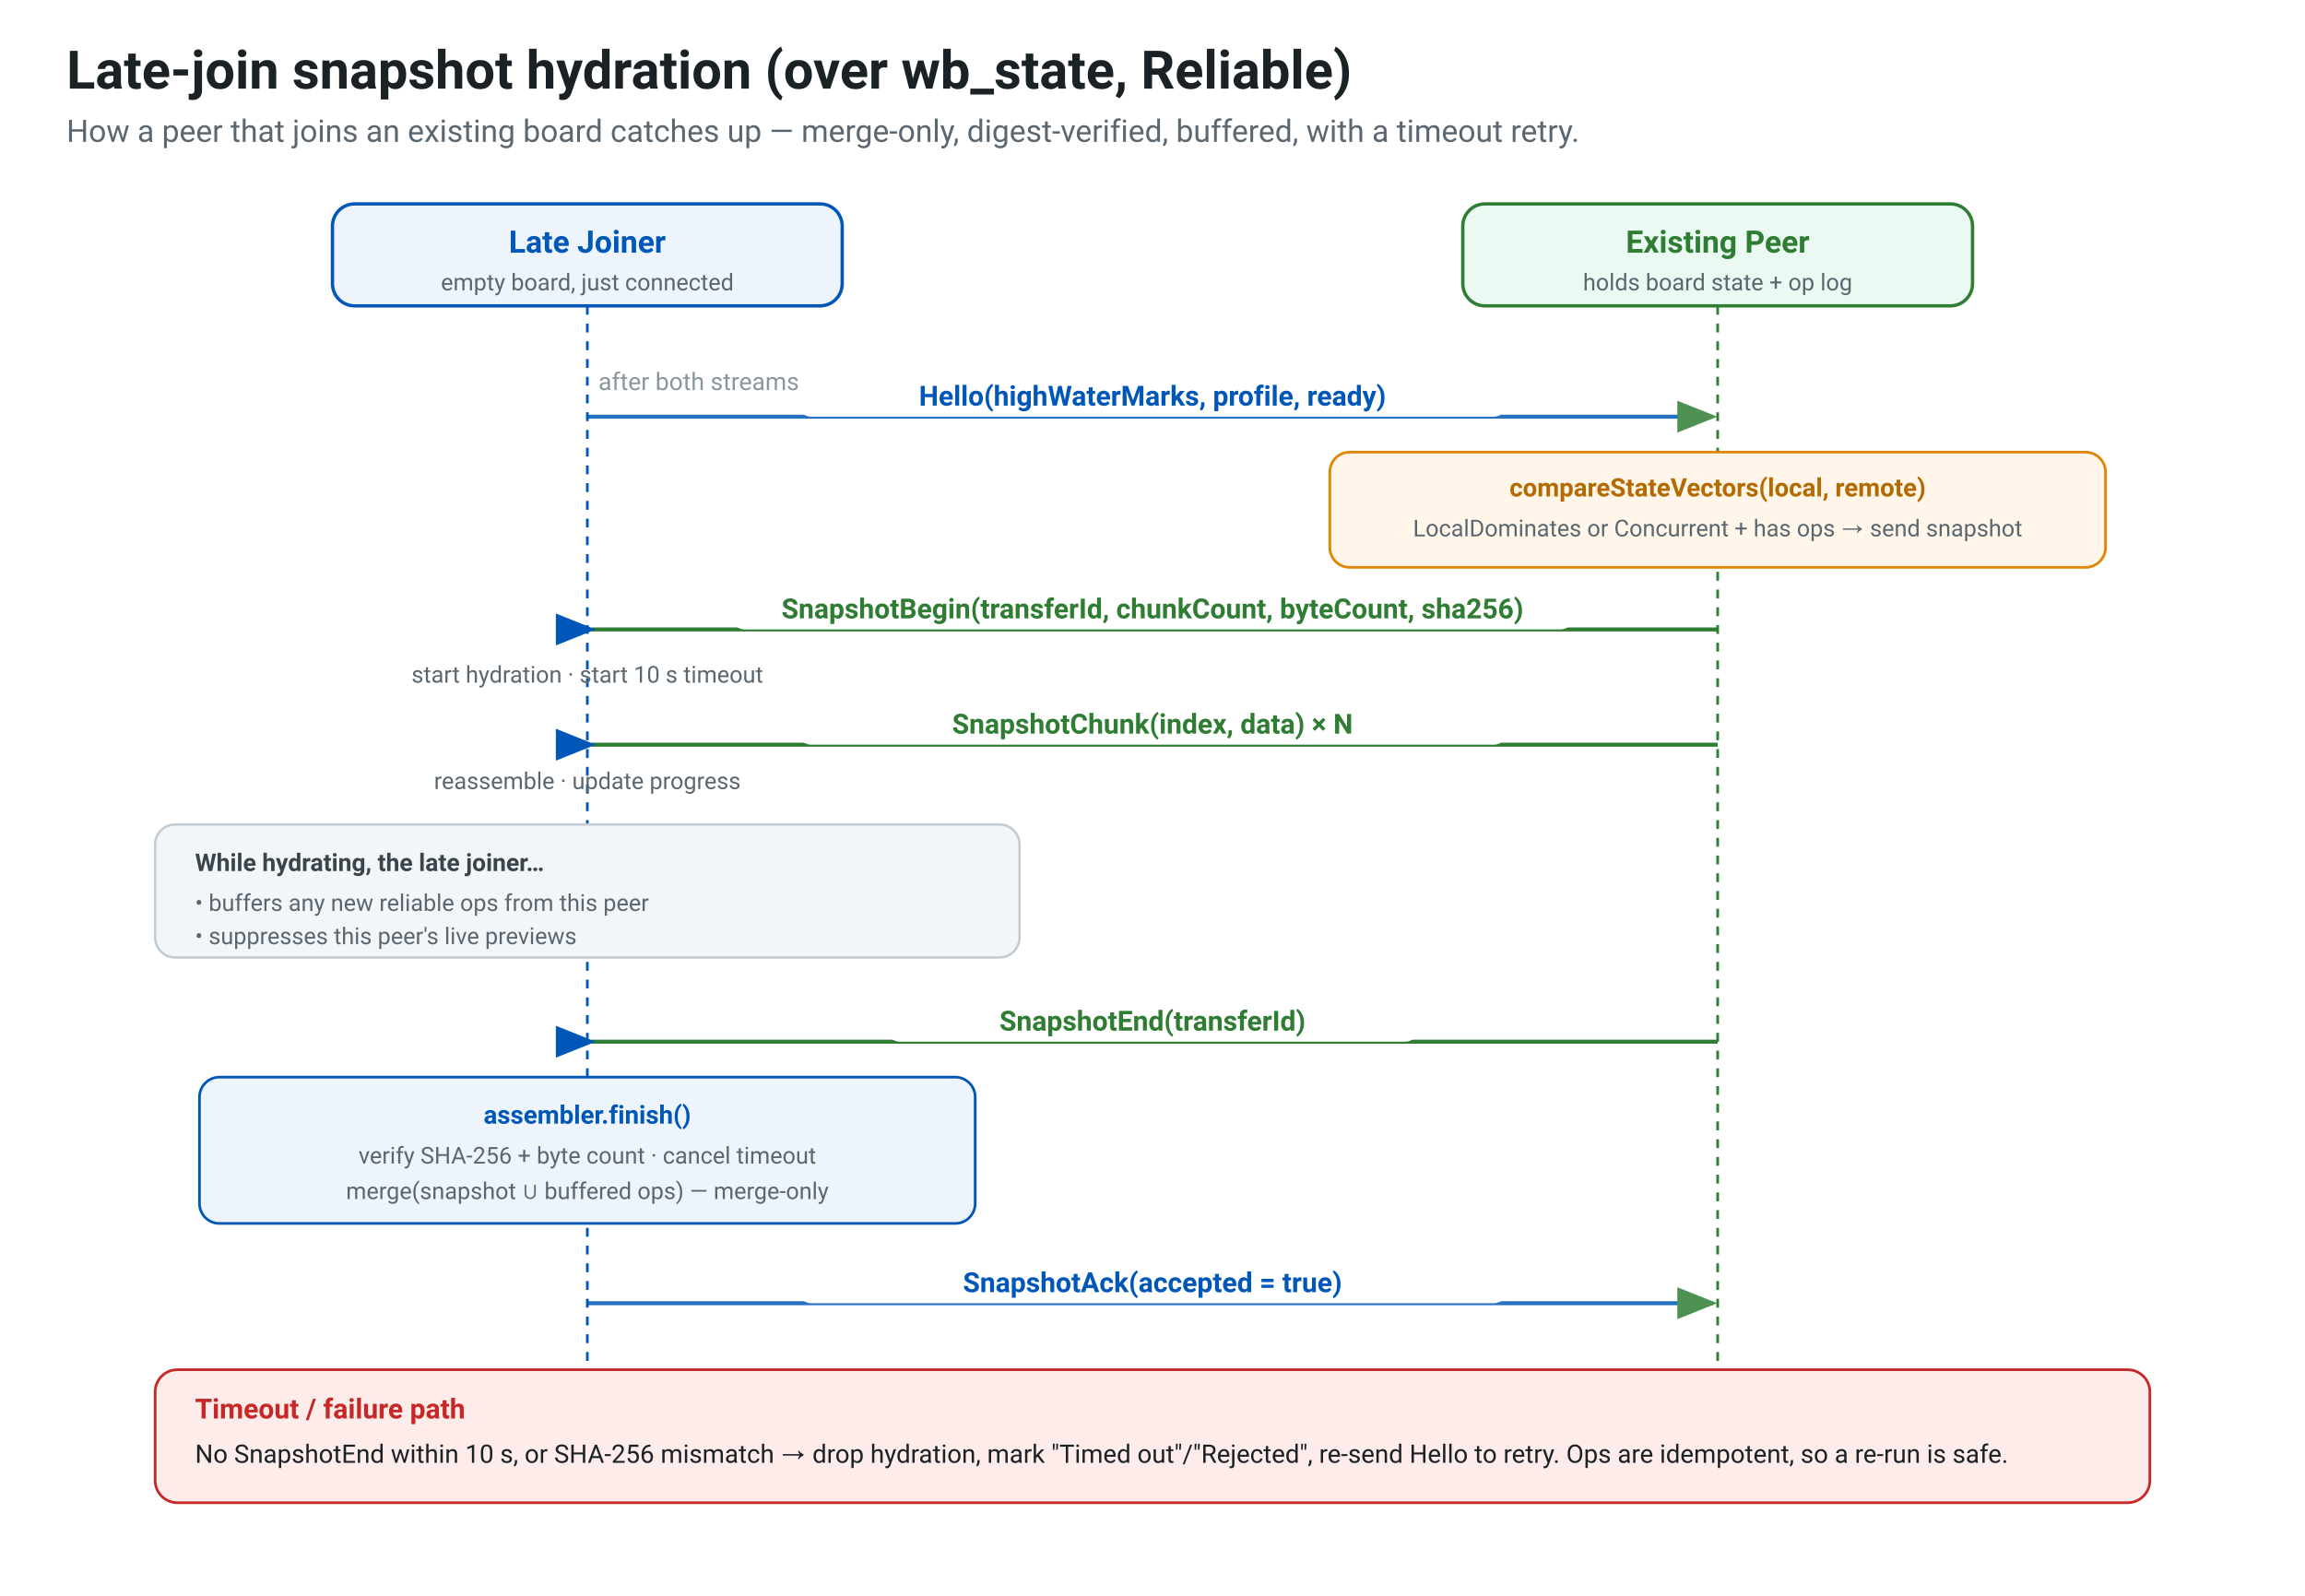
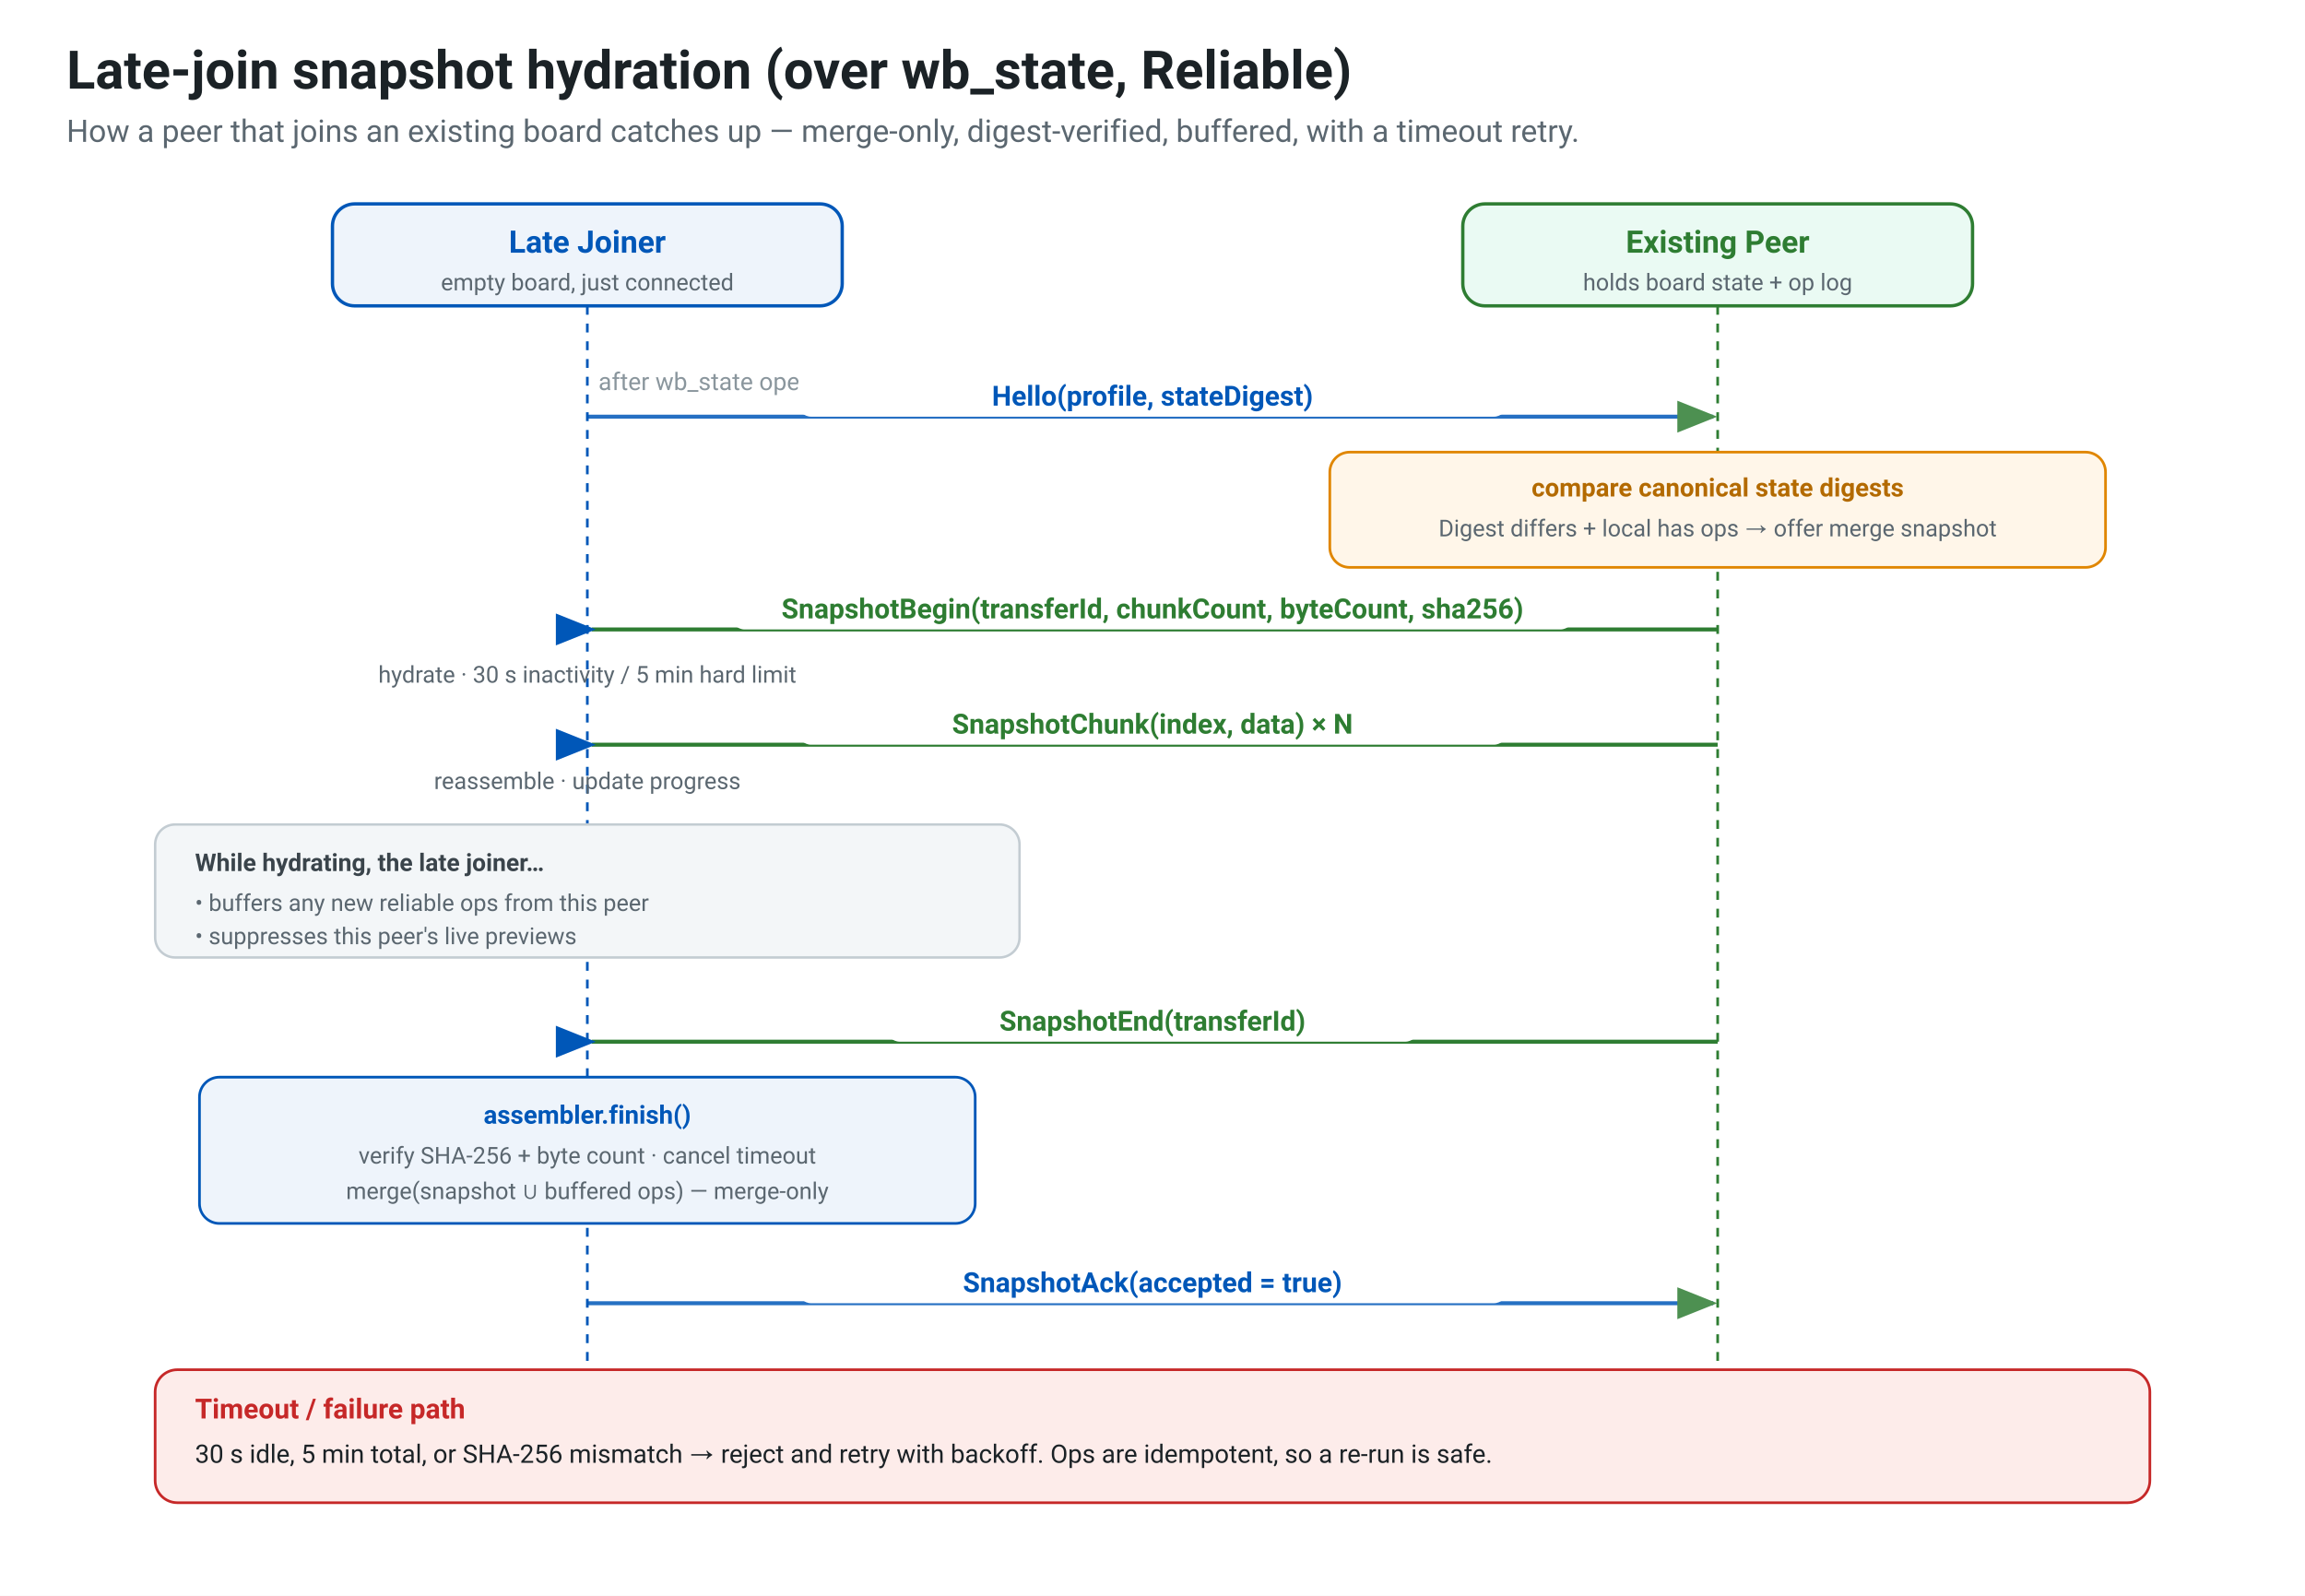
<svg xmlns="http://www.w3.org/2000/svg" width="1040" height="720" viewBox="0 0 1040 720" font-family="-apple-system, Segoe UI, Roboto, Helvetica, Arial, sans-serif">
  <defs>
    <marker id="r" markerWidth="12" markerHeight="12" refX="10" refY="5" orient="auto">
      <path d="M1,1 L11,5 L1,9" fill="#2E7D32" />
    </marker>
    <marker id="l" markerWidth="12" markerHeight="12" refX="2" refY="5" orient="auto">
      <path d="M11,1 L1,5 L11,9" fill="#0057B8" />
    </marker>
  </defs>
  <rect width="1040" height="720" fill="#ffffff" />
  <text x="30" y="40" font-size="24" font-weight="700" fill="#1b2226">Late-join snapshot hydration (over wb_state, Reliable)</text>
  <text x="30" y="64" font-size="14" fill="#5b6770">How a peer that joins an existing board catches up — merge-only, digest-verified, buffered, with a timeout retry.</text>
  <rect x="150" y="92" width="230" height="46" rx="10" fill="#eef4fb" stroke="#0057B8" stroke-width="1.5" />
  <text x="265" y="114" font-size="14" font-weight="700" text-anchor="middle" fill="#0057B8">Late Joiner</text>
  <text x="265" y="131" font-size="10.5" text-anchor="middle" fill="#5b6770">empty board, just connected</text>
  <rect x="660" y="92" width="230" height="46" rx="10" fill="#eafaf3" stroke="#2E7D32" stroke-width="1.5" />
  <text x="775" y="114" font-size="14" font-weight="700" text-anchor="middle" fill="#2E7D32">Existing Peer</text>
  <text x="775" y="131" font-size="10.5" text-anchor="middle" fill="#5b6770">holds board state + op log</text>
  <line x1="265" y1="138" x2="265" y2="660" stroke="#0057B8" stroke-width="1.2" stroke-dasharray="4 4" />
  <line x1="775" y1="138" x2="775" y2="660" stroke="#2E7D32" stroke-width="1.2" stroke-dasharray="4 4" />
-   <text x="270" y="176" font-size="11" fill="#8a969d">after both streams open…</text>
+   <text x="270" y="176" font-size="11" fill="#8a969d">after wb_state opens…</text>
  <line x1="265" y1="188" x2="773" y2="188" stroke="#0057B8" stroke-width="1.8" marker-end="url(#r)" opacity="0.85" />
  <rect x="360" y="168" width="320" height="20" rx="6" fill="#ffffff" />
-   <text x="520" y="183" font-size="12.5" text-anchor="middle" fill="#0057B8" font-weight="600">Hello(highWaterMarks, profile, ready)</text>
+   <text x="520" y="183" font-size="12.5" text-anchor="middle" fill="#0057B8" font-weight="600">Hello(profile, stateDigest)</text>
  <rect x="600" y="204" width="350" height="52" rx="9" fill="#fff6e9" stroke="#E08600" stroke-width="1.2" />
-   <text x="775" y="224" font-size="11.5" text-anchor="middle" fill="#B36A00" font-weight="600">compareStateVectors(local, remote)</text>
-   <text x="775" y="242" font-size="10.5" text-anchor="middle" fill="#5b6770">LocalDominates or Concurrent + has ops → send snapshot</text>
+   <text x="775" y="224" font-size="11.5" text-anchor="middle" fill="#B36A00" font-weight="600">compare canonical state digests</text>
+   <text x="775" y="242" font-size="10.5" text-anchor="middle" fill="#5b6770">Digest differs + local has ops → offer merge snapshot</text>
  <line x1="775" y1="284" x2="267" y2="284" stroke="#2E7D32" stroke-width="1.8" marker-end="url(#l)" />
  <rect x="330" y="264" width="380" height="20" rx="6" fill="#ffffff" />
  <text x="520" y="279" font-size="12.5" text-anchor="middle" fill="#2E7D32" font-weight="600">SnapshotBegin(transferId, chunkCount, byteCount, sha256)</text>
-   <text x="265" y="308" font-size="10.5" text-anchor="middle" fill="#5b6770">start hydration · start 10 s timeout</text>
+   <text x="265" y="308" font-size="10.5" text-anchor="middle" fill="#5b6770">hydrate · 30 s inactivity / 5 min hard limit</text>
  <line x1="775" y1="336" x2="267" y2="336" stroke="#2E7D32" stroke-width="1.8" marker-end="url(#l)" />
  <rect x="360" y="316" width="320" height="20" rx="6" fill="#ffffff" />
  <text x="520" y="331" font-size="12.5" text-anchor="middle" fill="#2E7D32" font-weight="600">SnapshotChunk(index, data)  × N</text>
  <text x="265" y="356" font-size="10.5" text-anchor="middle" fill="#5b6770">reassemble · update progress</text>
  <rect x="70" y="372" width="390" height="60" rx="9" fill="#f3f6f8" stroke="#c3ccd2" stroke-width="1.1" />
  <text x="88" y="393" font-size="11" font-weight="700" fill="#3a444b">While hydrating, the late joiner…</text>
  <text x="88" y="411" font-size="10.5" fill="#5b6770">• buffers any new reliable ops from this peer</text>
  <text x="88" y="426" font-size="10.5" fill="#5b6770">• suppresses this peer's live previews</text>
  <line x1="775" y1="470" x2="267" y2="470" stroke="#2E7D32" stroke-width="1.8" marker-end="url(#l)" />
  <rect x="400" y="450" width="240" height="20" rx="6" fill="#ffffff" />
  <text x="520" y="465" font-size="12.5" text-anchor="middle" fill="#2E7D32" font-weight="600">SnapshotEnd(transferId)</text>
  <rect x="90" y="486" width="350" height="66" rx="9" fill="#eef4fb" stroke="#0057B8" stroke-width="1.2" />
  <text x="265" y="507" font-size="11.5" text-anchor="middle" fill="#0057B8" font-weight="600">assembler.finish()</text>
  <text x="265" y="525" font-size="10.5" text-anchor="middle" fill="#5b6770">verify SHA-256 + byte count · cancel timeout</text>
  <text x="265" y="541" font-size="10.5" text-anchor="middle" fill="#5b6770">merge(snapshot ∪ buffered ops) — merge-only</text>
  <line x1="265" y1="588" x2="773" y2="588" stroke="#0057B8" stroke-width="1.8" marker-end="url(#r)" opacity="0.85" />
  <rect x="360" y="568" width="320" height="20" rx="6" fill="#ffffff" />
  <text x="520" y="583" font-size="12.5" text-anchor="middle" fill="#0057B8" font-weight="600">SnapshotAck(accepted = true)</text>
  <rect x="70" y="618" width="900" height="60" rx="10" fill="#fdecea" stroke="#C62828" stroke-width="1.2" />
  <text x="88" y="640" font-size="12.5" font-weight="700" fill="#C62828">Timeout / failure path</text>
-   <text x="88" y="660" font-size="11.5" fill="#1b2226">No SnapshotEnd within 10 s, or SHA-256 mismatch → drop hydration, mark "Timed out"/"Rejected", re-send Hello to retry. Ops are idempotent, so a re-run is safe.</text>
+   <text x="88" y="660" font-size="11.5" fill="#1b2226">30 s idle, 5 min total, or SHA-256 mismatch → reject and retry with backoff. Ops are idempotent, so a re-run is safe.</text>
</svg>
